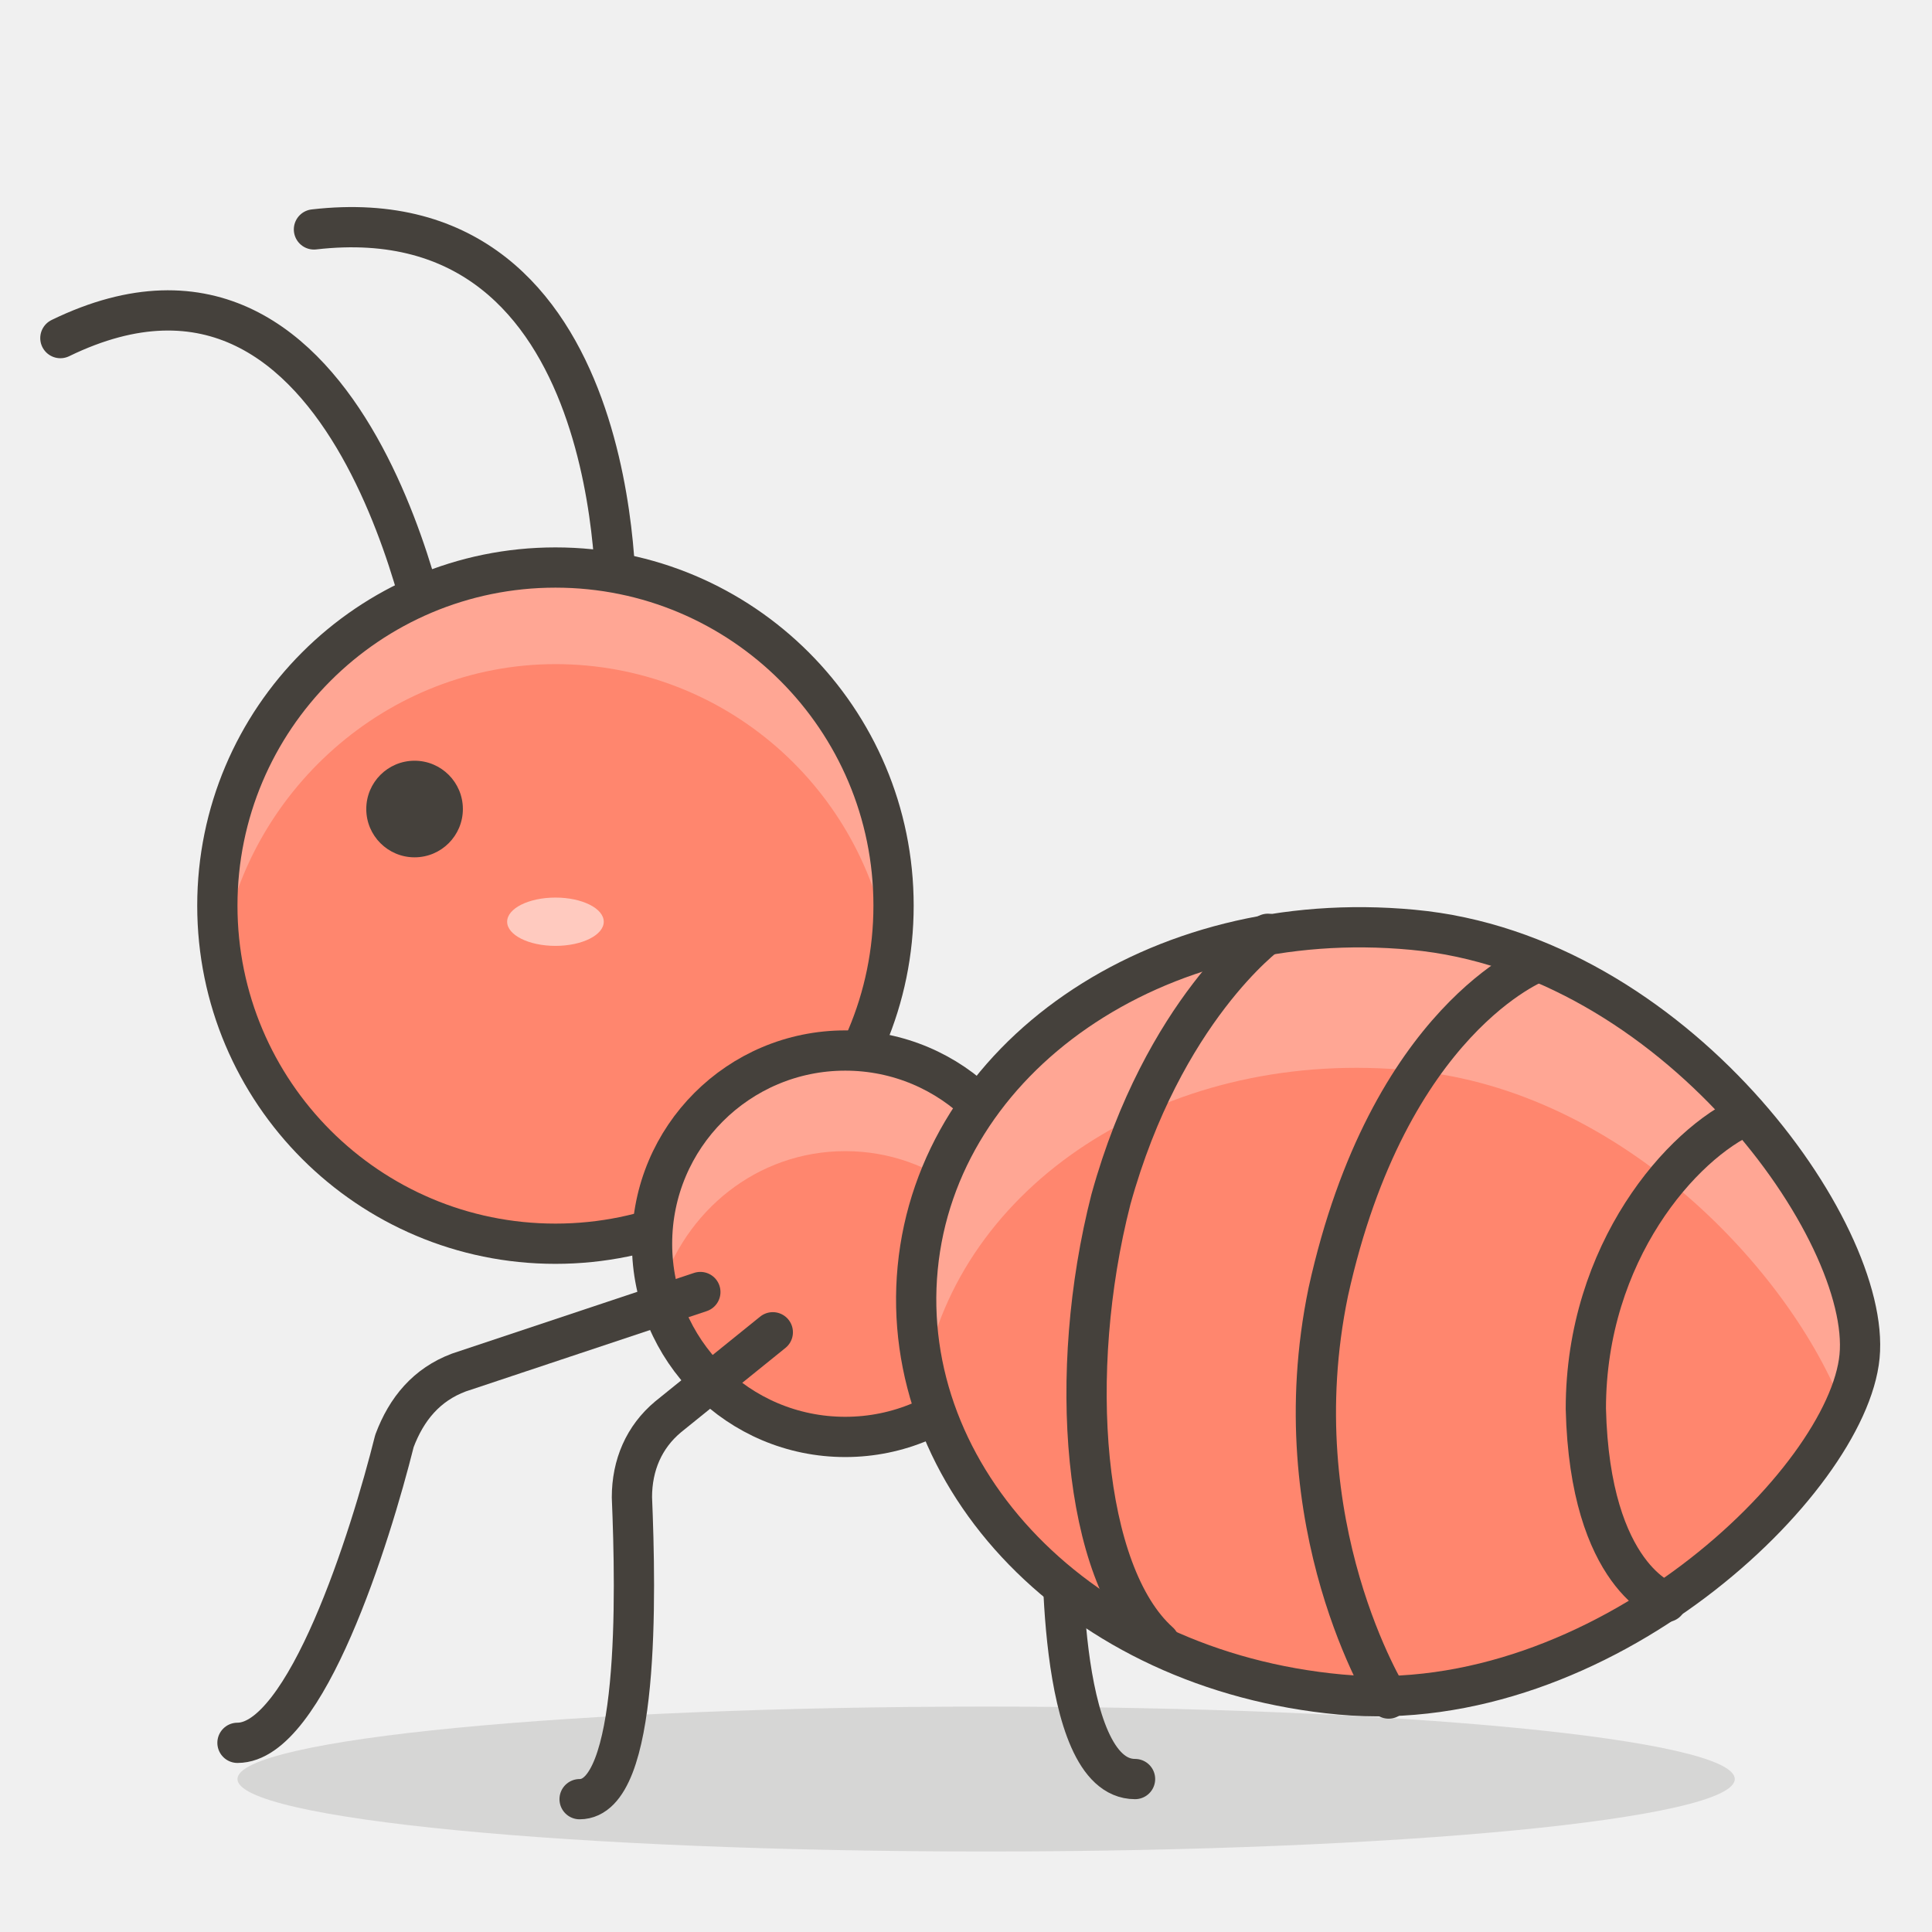
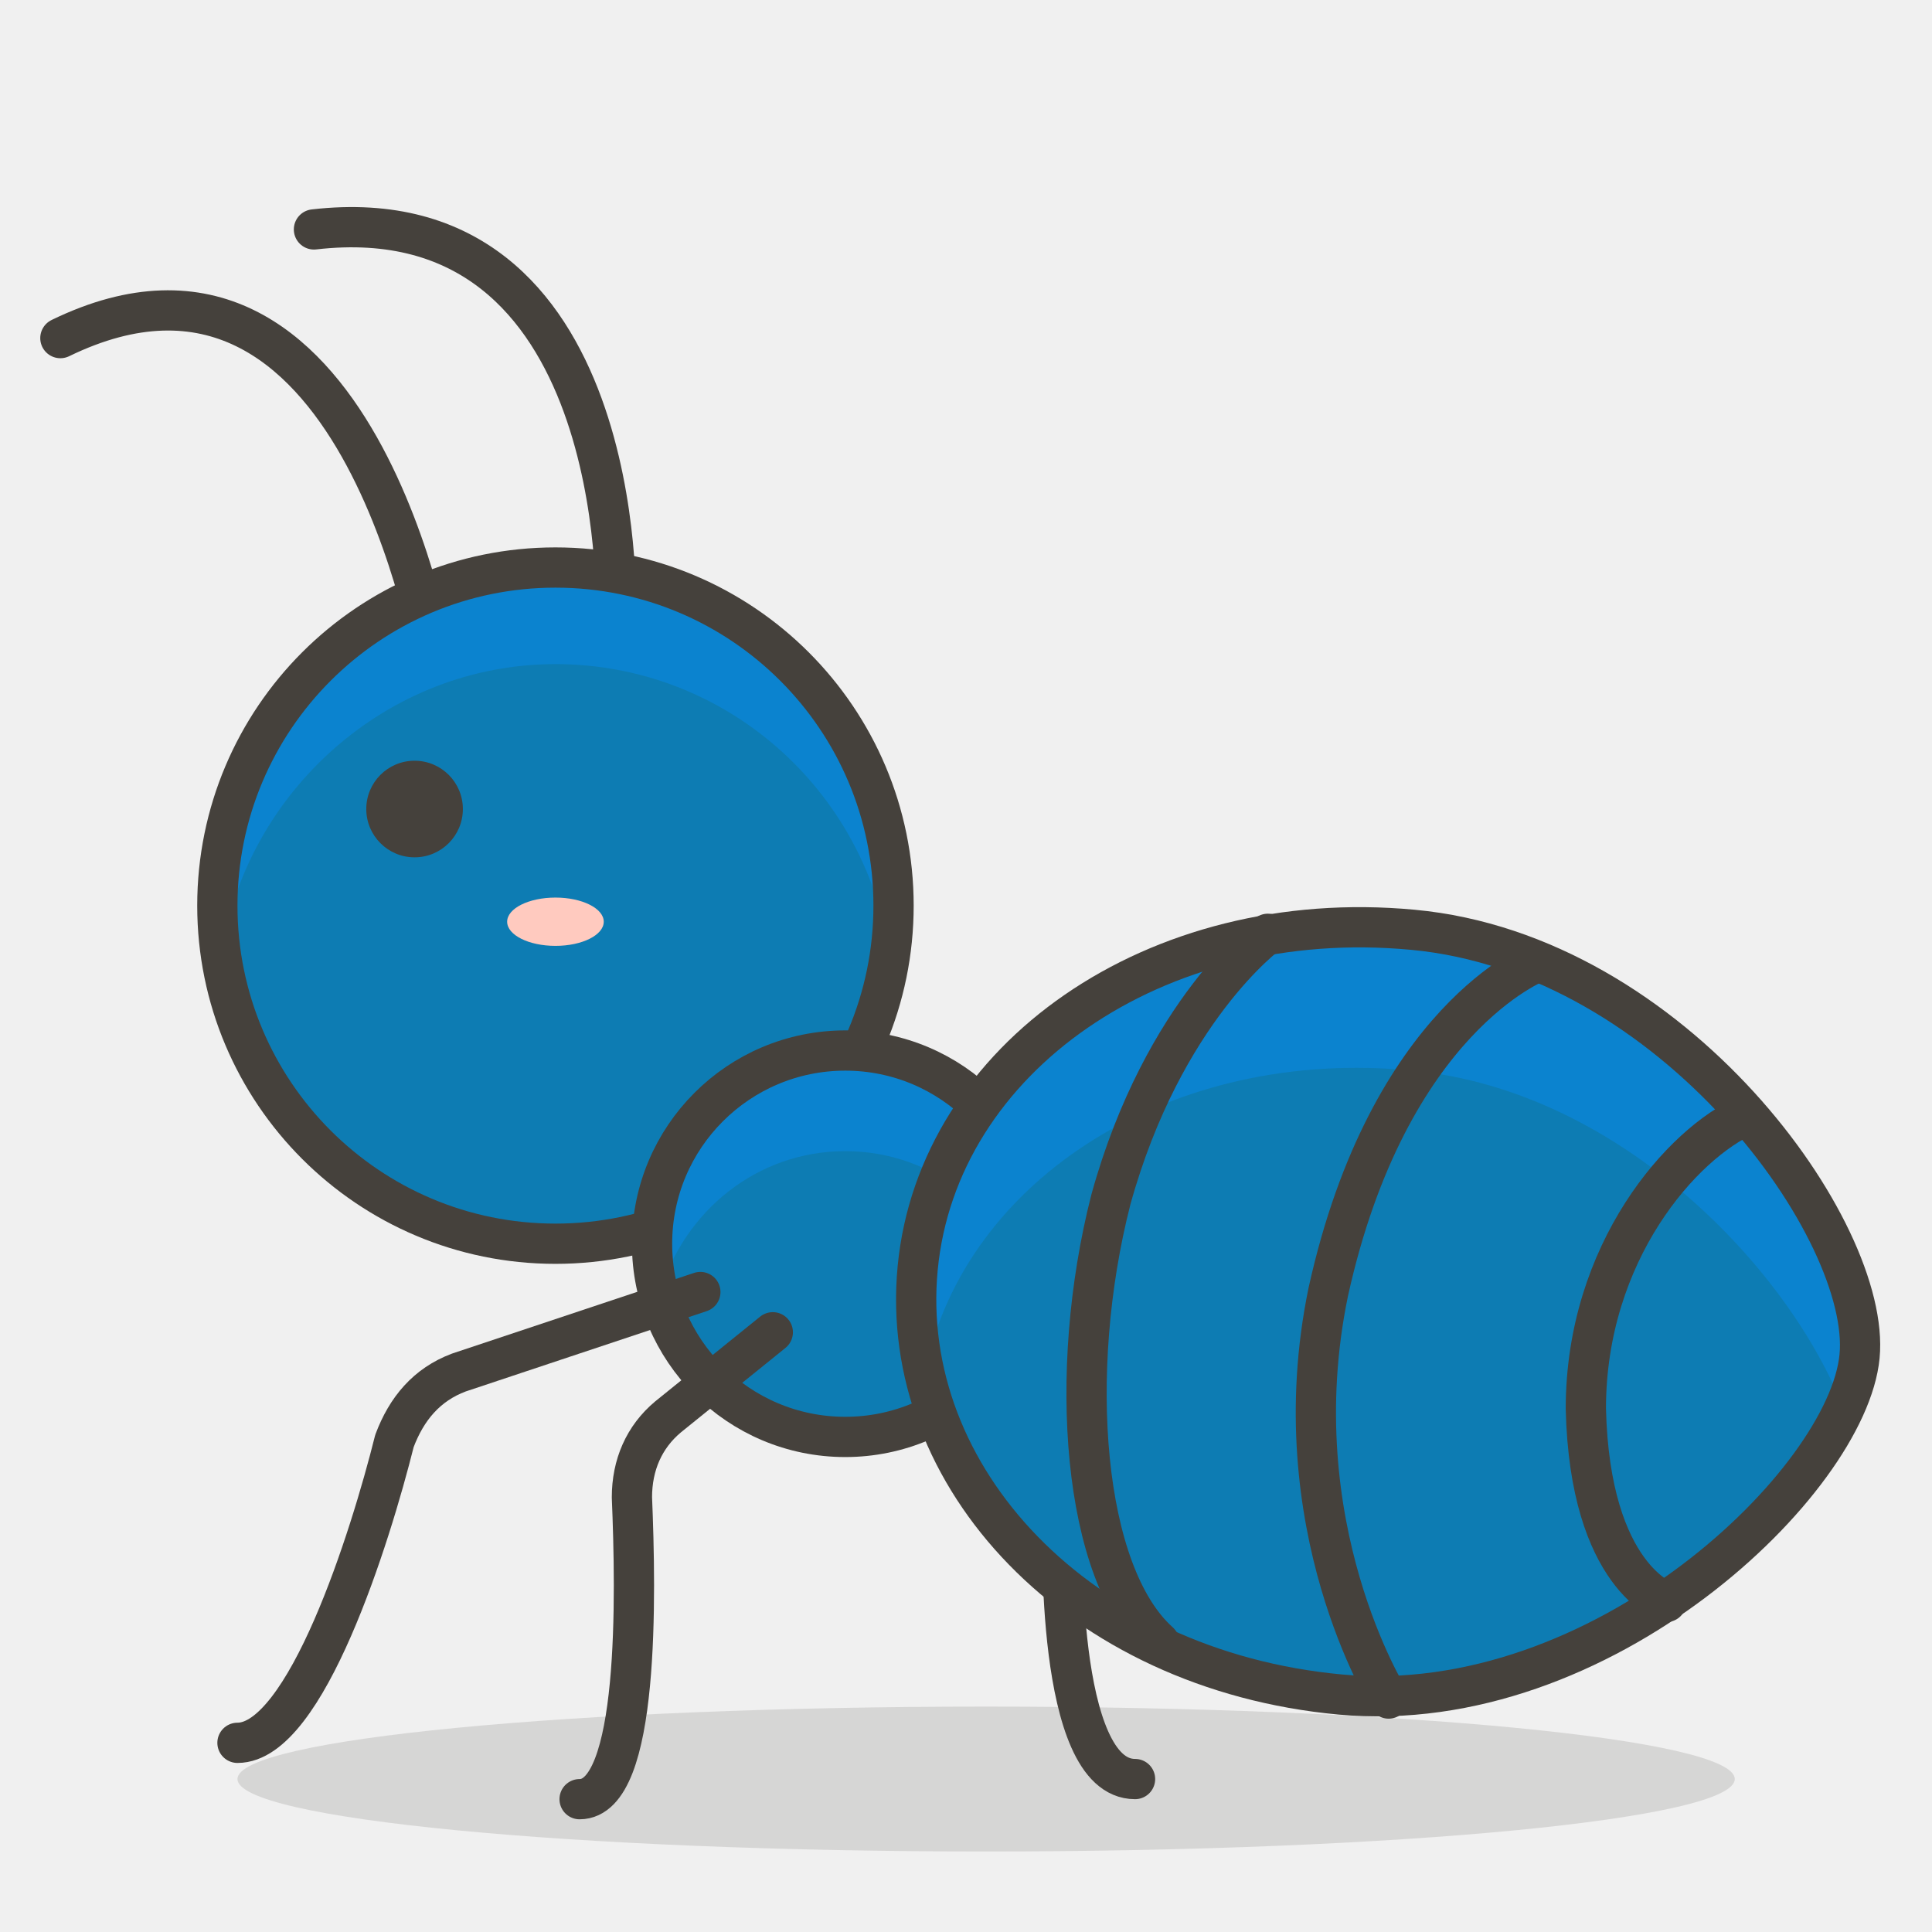
<svg xmlns="http://www.w3.org/2000/svg" version="1.1" id="Icons" x="0px" y="0px" viewBox="0 0 48 48" style="enable-background:new 0 0 48 48;" xml:space="preserve">
  <style type="text/css">
	.st0{opacity:0.15;fill:#45413C;}
	.st1{fill:#FFE500;}
	.st2{fill:#EBCB00;}
	.st3{fill:none;stroke:#45413C;stroke-linecap:round;stroke-linejoin:round;stroke-miterlimit:10;}
	.st4{fill:#FFAA54;}
	.st5{fill:#FF8A14;}
	.st6{fill:#FFB0CA;stroke:#45413C;stroke-linecap:round;stroke-linejoin:round;stroke-miterlimit:10;}
	.st7{fill:#FF87AF;stroke:#45413C;stroke-linecap:round;stroke-linejoin:round;stroke-miterlimit:10;}
	.st8{fill:#FFCC99;}
	.st9{fill:#FFFFFF;}
	.st10{fill:#F0F0F0;}
	.st11{fill:#BF8256;}
	.st12{fill:#915E3A;}
	.st13{fill:#DEA47A;}
	.st14{fill:#F0D5A8;}
	.st15{fill:#DEBB7E;}
	.st16{fill:#F7E5C6;}
	.st17{fill:#FF8A14;stroke:#45413C;stroke-linecap:round;stroke-linejoin:round;stroke-miterlimit:10;}
	.st18{fill:#FFF5E3;}
	.st19{fill:#FFF48C;}
	.st20{fill:#FFFACF;}
	.st21{fill:#FFFCE5;}
	.st22{fill:#FF87AF;}
	.st23{fill:#FFB0CA;}
	.st24{fill:#FFE500;stroke:#45413C;stroke-linecap:round;stroke-linejoin:round;stroke-miterlimit:10;}
	.st25{fill:#9CEB60;stroke:#45413C;stroke-linecap:round;stroke-linejoin:round;stroke-miterlimit:10;}
	.st26{fill:#FFFACF;stroke:#45413C;stroke-linecap:round;stroke-linejoin:round;stroke-miterlimit:10;}
	.st27{fill:#00F5BC;stroke:#45413C;stroke-linecap:round;stroke-linejoin:round;stroke-miterlimit:10;}
	.st28{fill:#BF8256;stroke:#45413C;stroke-linecap:round;stroke-linejoin:round;stroke-miterlimit:10;}
	.st29{fill:#FFE3CF;stroke:#45413C;stroke-linecap:round;stroke-linejoin:round;stroke-miterlimit:10;}
	.st30{fill:#FF6242;}
- 	.st31{fill:#FF866E;}
+ 	.st31{fill:#0D7CB3;}
	.st32{fill:none;stroke:#E04122;stroke-linecap:round;stroke-linejoin:round;stroke-miterlimit:10;}
	.st33{fill:#FFFEF2;stroke:#45413C;stroke-linecap:round;stroke-linejoin:round;stroke-miterlimit:10;}
	.st34{fill:#FF6242;stroke:#45413C;stroke-linecap:round;stroke-linejoin:round;stroke-miterlimit:10;}
- 	.st35{fill:#FFA694;}
+ 	.st35{fill:#0B83CF;}
	.st36{fill:#FFFFFF;stroke:#45413C;stroke-linecap:round;stroke-linejoin:round;stroke-miterlimit:10;}
	.st37{fill:#FFFEF2;}
	.st38{fill:#FF6196;}
	.st39{fill:#B89558;}
	.st40{fill:none;stroke:#915E3A;stroke-linecap:round;stroke-linejoin:round;stroke-miterlimit:10;}
	.st41{fill:#DEBB7E;stroke:#45413C;stroke-linecap:round;stroke-linejoin:round;stroke-miterlimit:10;}
	.st42{fill:#6DD627;stroke:#45413C;stroke-linecap:round;stroke-linejoin:round;stroke-miterlimit:10;}
	.st43{fill:#E5F8FF;}
	.st44{fill:#E8F4FA;}
	.st45{fill:#E8F4FA;stroke:#45413C;stroke-linecap:round;stroke-linejoin:round;stroke-miterlimit:10;}
	.st46{fill:#FFCCDD;}
	.st47{fill:#E5F8FF;stroke:#45413C;stroke-linecap:round;stroke-linejoin:round;stroke-miterlimit:10;}
	.st48{fill:#00B8F0;stroke:#45413C;stroke-linecap:round;stroke-linejoin:round;stroke-miterlimit:10;}
	.st49{fill:#00B8F0;}
	.st50{fill:#4ACFFF;}
	.st51{fill:#E04122;}
	.st52{fill:#E04122;stroke:#45413C;stroke-linecap:round;stroke-linejoin:round;stroke-miterlimit:10;}
	.st53{fill:#87898C;}
	.st54{fill:#BDBEC0;}
	.st55{fill:#656769;}
	.st56{fill:#525252;}
	.st57{fill:#FFF48C;stroke:#45413C;stroke-linecap:round;stroke-linejoin:round;stroke-miterlimit:10;}
	.st58{fill:#6DD627;}
	.st59{fill:#EB6D00;}
	.st60{fill:#46B000;}
	.st61{fill:#80DDFF;}
	.st62{fill:#DAEDF7;}
	.st63{fill:#BF8DF2;stroke:#45413C;stroke-linecap:round;stroke-linejoin:round;stroke-miterlimit:10;}
	.st64{fill:#9F5AE5;stroke:#45413C;stroke-linecap:round;stroke-linejoin:round;stroke-miterlimit:10;}
	.st65{fill:#C8FFA1;}
	.st66{fill:#E4FFD1;}
	.st67{fill:#9CEB60;}
	.st68{fill:#E5FEFF;}
	.st69{fill:#B8ECFF;}
	.st70{fill:#E0E0E0;stroke:#45413C;stroke-linecap:round;stroke-linejoin:round;stroke-miterlimit:10;}
	.st71{fill:#E0E0E0;}
	.st72{fill:none;stroke:#4F4B45;stroke-linejoin:round;stroke-miterlimit:10;}
	.st73{fill:none;stroke:#4F4B45;stroke-linecap:round;stroke-linejoin:round;stroke-miterlimit:10;}
	.st74{fill:#E0366F;stroke:#45413C;stroke-linecap:round;stroke-linejoin:round;stroke-miterlimit:10;}
	.st75{fill:none;stroke:#45413C;stroke-miterlimit:10;}
- 	.st76{fill:#FF866E;stroke:#45413C;stroke-linecap:round;stroke-linejoin:round;stroke-miterlimit:10;}
+ 	.st76{fill:#0D7CB3;stroke:#45413C;stroke-linecap:round;stroke-linejoin:round;stroke-miterlimit:10;}
	.st77{fill:#45413C;stroke:#45413C;stroke-linecap:round;stroke-linejoin:round;stroke-miterlimit:10;}
	.st78{fill:#9F5AE5;}
	.st79{fill:#803EC2;}
	.st80{fill:#803EC2;stroke:#45413C;stroke-linecap:round;stroke-linejoin:round;stroke-miterlimit:10;}
	.st81{fill:#BF8DF2;}
	.st82{fill:#FFAA54;stroke:#45413C;stroke-linecap:round;stroke-linejoin:round;stroke-miterlimit:10;}
	.st83{fill:none;stroke:#45413C;stroke-linejoin:round;stroke-miterlimit:10;}
	.st84{fill:#FFCCDD;stroke:#45413C;stroke-linecap:round;stroke-linejoin:round;stroke-miterlimit:10;}
	.st85{fill:#FF6196;stroke:#45413C;stroke-linecap:round;stroke-linejoin:round;stroke-miterlimit:10;}
	.st86{fill:#FFE5EE;}
	.st87{fill:#F7E5C6;stroke:#45413C;stroke-linecap:round;stroke-linejoin:round;stroke-miterlimit:10;}
	.st88{fill:#E5FFF9;}
	.st89{fill:none;stroke:#45413C;stroke-width:1.006;stroke-linecap:round;stroke-linejoin:round;stroke-miterlimit:10;}
	.st90{fill:#4AEFF7;}
	.st91{fill:#A6FBFF;}
	.st92{fill:#E5FEFF;stroke:#45413C;stroke-linecap:round;stroke-linejoin:round;stroke-miterlimit:10;}
	.st93{fill:#46B000;stroke:#45413C;stroke-linecap:round;stroke-linejoin:round;stroke-miterlimit:10;}
	.st94{fill:#FFFFFF;stroke:#45413C;stroke-linejoin:round;stroke-miterlimit:10;}
	.st95{fill:#FFFFFF;stroke:#45413C;stroke-miterlimit:10;}
	.st96{fill:#009FD9;}
	.st97{fill:#00DFEB;}
	.st98{fill:#C0DCEB;stroke:#45413C;stroke-linecap:round;stroke-linejoin:round;stroke-miterlimit:10;}
	.st99{fill:#00DFEB;stroke:#45413C;stroke-linecap:round;stroke-linejoin:round;stroke-miterlimit:10;}
	.st100{fill:#FFE5EE;stroke:#45413C;stroke-linecap:round;stroke-linejoin:round;stroke-miterlimit:10;}
	.st101{fill:#8CA4B8;}
	.st102{fill:#ADC4D9;}
	.st103{fill:#656769;stroke:#45413C;stroke-linecap:round;stroke-linejoin:round;stroke-miterlimit:10;}
	.st104{fill:#F0F0F0;stroke:#45413C;stroke-linecap:round;stroke-linejoin:round;stroke-miterlimit:10;}
	.st105{fill:#C0DCEB;}
	.st106{fill:#45413C;}
	.st107{fill:#FFCABF;}
	.st108{fill:#87898C;stroke:#45413C;stroke-linecap:round;stroke-linejoin:round;stroke-miterlimit:10;}
	.st109{fill:#EBCB00;stroke:#45413C;stroke-linecap:round;stroke-linejoin:round;stroke-miterlimit:10;}
</style>
  <g id="XMLID_11673_">
    <path id="XMLID_11693_" class="st3" d="M10.8,16.5c0,0-1.9-11.7-9.3-8.1" />
    <path id="XMLID_11692_" class="st3" d="M15.3,15.1c0,0,0.3-10.3-7.5-9.4" />
    <path id="XMLID_11691_" class="st3" d="M26.4,37.9c0,0-0.2,6.3,1.8,6.3" />
    <ellipse id="XMLID_11690_" class="st0" cx="24.5" cy="44.2" rx="18.6" ry="1.8" />
    <circle id="XMLID_11689_" class="st31" cx="13.8" cy="22.5" r="8.4" />
    <path id="XMLID_11688_" class="st35" d="M13.8,16.5c4.2,0,7.7,3.1,8.3,7.2c0.1-0.4,0.1-0.8,0.1-1.2c0-4.6-3.8-8.4-8.4-8.4   c-4.6,0-8.4,3.8-8.4,8.4c0,0.4,0,0.8,0.1,1.2C6.1,19.7,9.6,16.5,13.8,16.5z" />
    <circle id="XMLID_11687_" class="st3" cx="13.8" cy="22.5" r="8.4" />
    <circle id="XMLID_11686_" class="st31" cx="21" cy="30.9" r="4.8" />
    <path id="XMLID_11685_" class="st35" d="M21,28.6c2.2,0,4,1.5,4.6,3.5c0.1-0.4,0.2-0.8,0.2-1.3c0-2.7-2.1-4.8-4.8-4.8   c-2.7,0-4.8,2.1-4.8,4.8c0,0.4,0.1,0.9,0.2,1.3C17,30.1,18.8,28.6,21,28.6z" />
    <circle id="XMLID_11684_" class="st3" cx="21" cy="30.9" r="4.8" />
    <path id="XMLID_11683_" class="st31" d="M35.1,23.1c6.5,0.6,11.4,7.5,11.1,10.6c-0.3,3.1-6.4,9-12.9,8.4c-6.5-0.6-11-5.4-10.5-10.6   S28.7,22.5,35.1,23.1z" />
    <path id="XMLID_11682_" class="st35" d="M35.1,26.6c5.2,0.5,9.4,5,10.7,8.4c0.2-0.5,0.4-0.9,0.4-1.3c0.3-3.1-4.6-10-11.1-10.6   c-6.5-0.6-11.8,3.2-12.3,8.4c-0.1,0.9,0,1.7,0.2,2.5C24,29.3,29.1,26,35.1,26.6z" />
    <path id="XMLID_11681_" class="st3" d="M35.1,23.1c6.5,0.6,11.4,7.5,11.1,10.6c-0.3,3.1-6.4,9-12.9,8.4c-6.5-0.6-11-5.4-10.5-10.6   S28.7,22.5,35.1,23.1z" />
    <path id="XMLID_11680_" class="st3" d="M17.4,32.1l-6,2c-0.8,0.3-1.3,0.9-1.6,1.7c-0.6,2.4-2.2,7.5-3.9,7.5" />
    <path id="XMLID_11679_" class="st3" d="M19.2,33.1l-2.6,2.1c-0.6,0.5-0.9,1.2-0.9,2c0.1,2.4,0.2,7.5-1.3,7.5" />
    <circle id="XMLID_11678_" class="st106" cx="10.3" cy="20.1" r="1.2" />
    <ellipse id="XMLID_11677_" class="st107" cx="13.8" cy="22.9" rx="1.2" ry="0.6" />
    <path id="XMLID_11676_" class="st3" d="M31.5,23.2c0,0-2.6,1.9-3.9,6.6c-1.1,4.3-0.7,9.3,1.2,11" />
    <path id="XMLID_11675_" class="st3" d="M34.5,42.2c0,0-2.7-4.3-1.5-10.1c1.5-6.8,5.2-8.2,5.2-8.2" />
    <path id="XMLID_11674_" class="st3" d="M41.4,39.8c0,0-1.9-0.6-2-4.8c0-3.9,2.4-6.6,4-7.3" />
  </g>
</svg>
